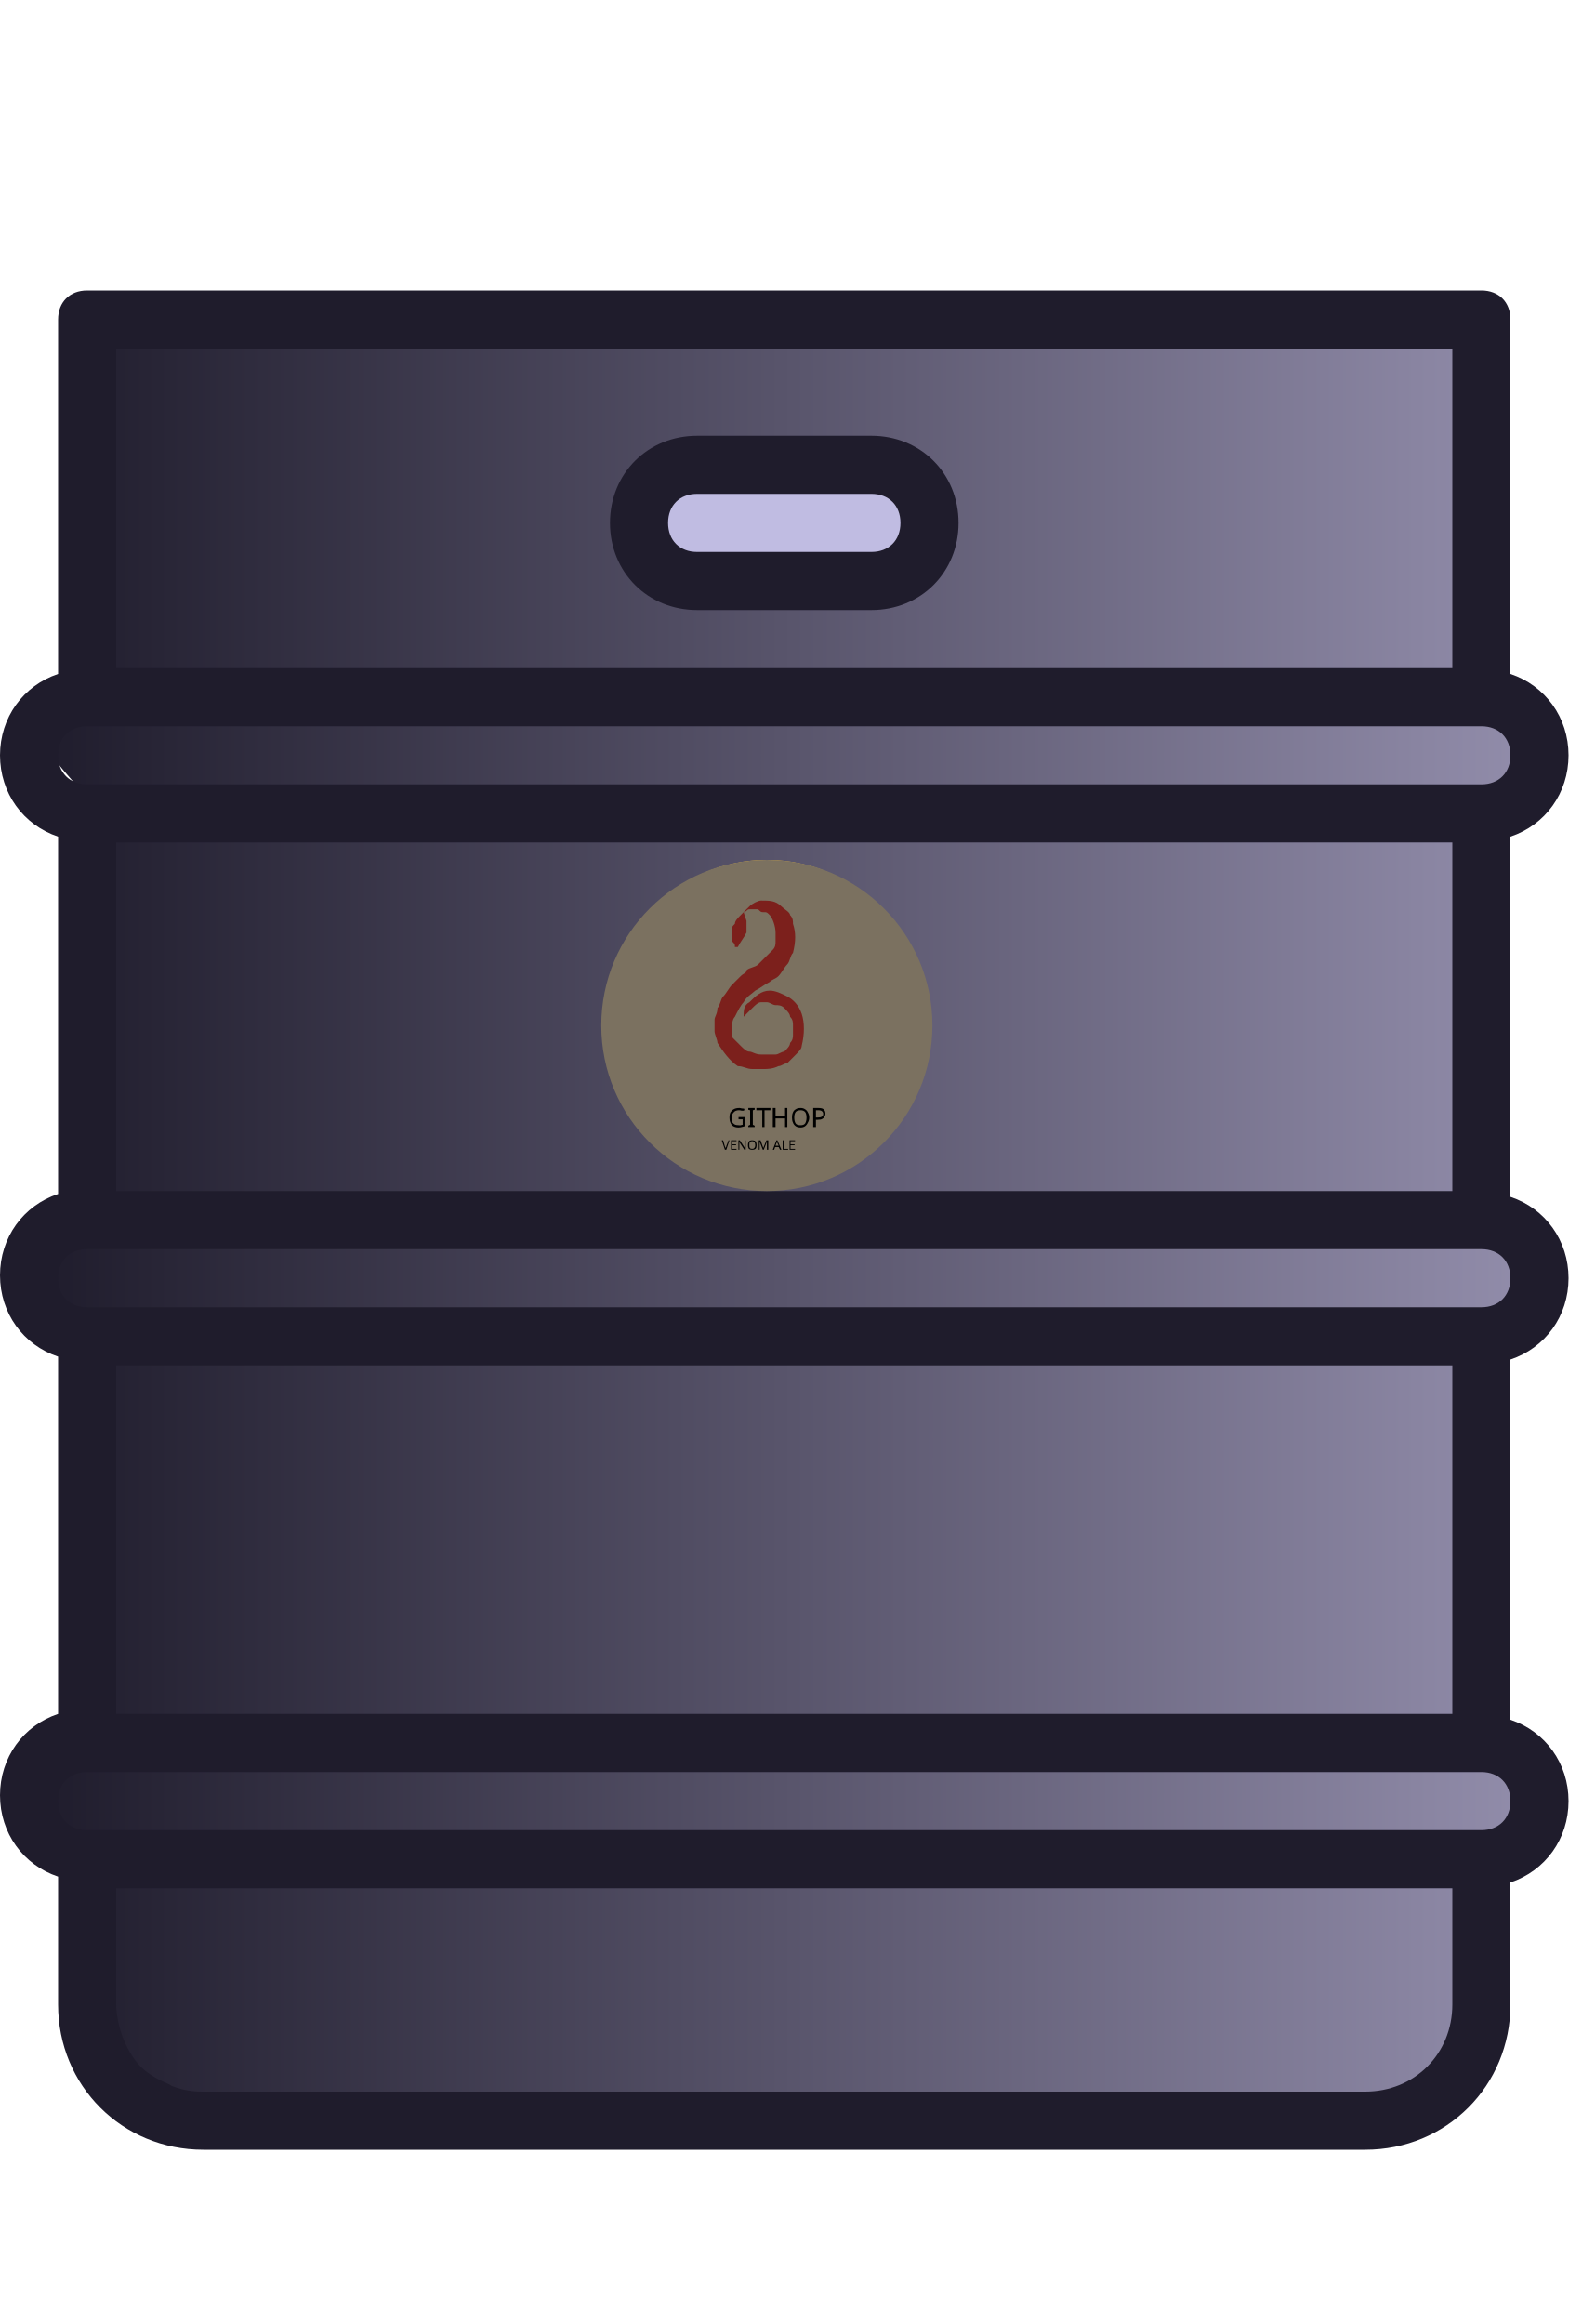
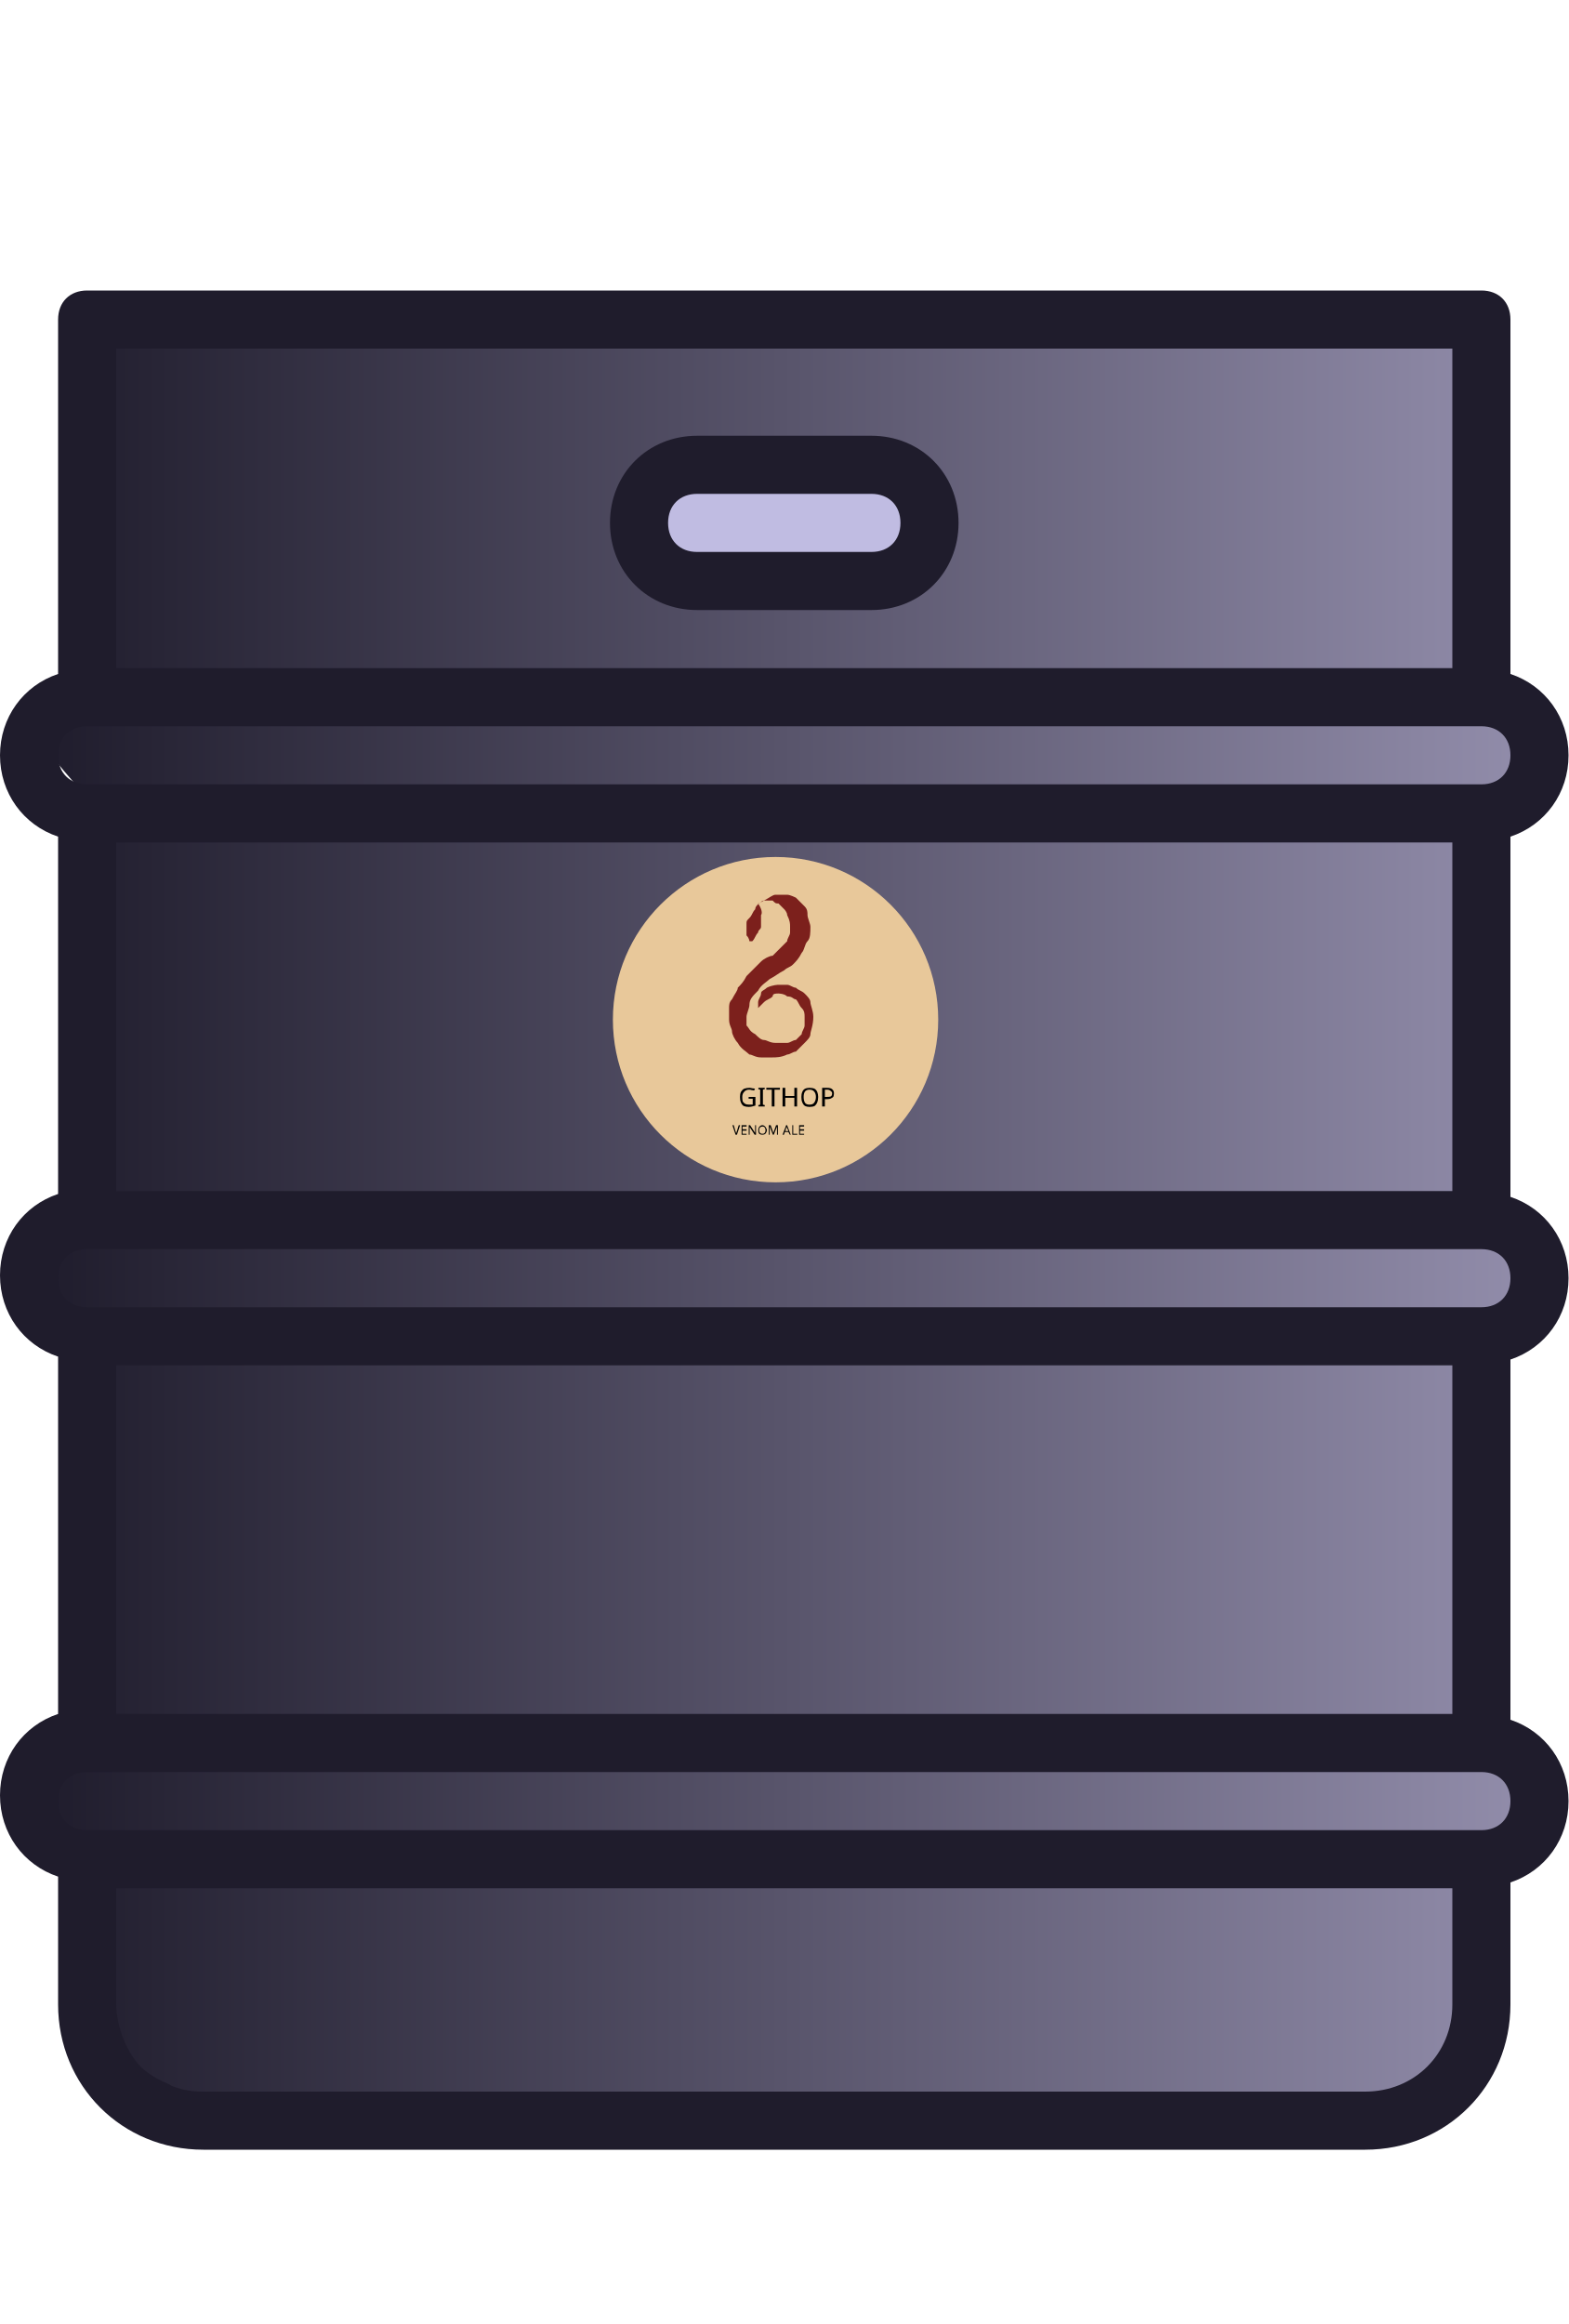
<svg xmlns="http://www.w3.org/2000/svg" version="1.1" id="Layer_1" x="0px" y="0px" viewBox="0 0 54 80" style="enable-background:new 0 0 54 80;" xml:space="preserve">
  <style type="text/css">
	.st0{fill:url(#SVGID_1_);}
	.st1{fill:#C0BCE2;}
	.st2{fill:#1F1C2C;}
- 	.st3{fill:#FBC333;}
- 	.st4{font-family:'Montserrat-Regular';}
- 	.st5{font-size:0.506px;}
- 	.st6{font-family:'ArialMT';}
- 	.st7{font-size:1.157px;}
- 	.st8{fill:#351D02;}
- 	.st9{fill:#7B7160;}
- 	.st10{font-size:0.455px;}
- 	.st11{font-size:0.911px;}
+ 	.st3{display:none;}
+ 	.st4{display:inline;fill:#FBC333;}
+ 	.st5{display:inline;}
+ 	.st6{font-family:'Montserrat-Regular';}
+ 	.st7{font-size:0.506px;}
+ 	.st8{font-family:'ArialMT';}
+ 	.st9{font-size:1.157px;}
+ 	.st10{display:inline;fill:#351D02;}
+ 	.st11{fill:#E8C89A;}
	.st12{fill:#7C201C;}
+ 	.st13{font-size:0.447px;}
+ 	.st14{font-size:0.894px;}
</style>
  <g>
    <g>
-       <linearGradient id="SVGID_1_" gradientUnits="userSpaceOnUse" x1="1.373" y1="41.962" x2="52.831" y2="41.962">
+       <linearGradient id="SVGID_1_" gradientUnits="userSpaceOnUse" x1="1.373" y1="40.044" x2="52.831" y2="40.044" gradientTransform="matrix(1 0 0 -1 0 82)">
        <stop offset="0" style="stop-color:#1F1C2C" />
        <stop offset="1" style="stop-color:#928DAB" />
      </linearGradient>
-       <path class="st0" d="M50.8,69.4c-0.3,0.6-0.8,1.5-1.7,2.2c-1.9,1.4-4.2,1.1-5.4,1c-3.6-0.4-7.3,0.2-10.9,0.1    c-8-0.4-22,0.3-25.9-0.3c-0.6-0.1-1.3-0.3-2.1-0.7c-1-0.6-1.7-1.5-2.1-2.1c0.9-3.2,0.4-4.8-0.2-5.7c-0.4-0.5-1.1-1.1-1-1.9    c0.1-0.8,0.8-1.1,1.2-1.6c1.2-1.4,0.2-3.1,0.2-6.5c0-3.6,1.3-7.1,0.2-8c0,0-0.4-0.3-0.7-0.6c-0.6-0.6-1-0.9-0.9-1.4    c0-0.4,0.3-0.6,0.8-1c0.5-0.4,0.7-0.5,1-0.7c0.7-0.7,0.3-2.3,0.2-2.7c0,0-0.4-1.3,0.1-11.6c-1-0.9-1-0.9-1-0.9    c-0.6-0.7-0.9-1-0.9-1.4c0.1-0.5,0.6-0.8,1-0.9c0.4-0.2,0.9-0.4,0.9-0.4c0,0,0.1-8.9,0.2-13c15.8,0,31.5-0.1,47.3-0.1    c0.3,8.4,0.2,11.8,0,12.6c0,0.1-0.3,0.8,0,1.1c0.2,0.2,0.6,0,1,0.1c0.5,0.2,0.8,0.8,0.8,0.9c0.2,0.6,0.2,1.5-0.2,1.8    c-0.5,0.4-1.6,0.1-1.6,0.1c0,0,0.2,3.7,0.3,7.7c0.1,4-0.1,4.2,0.2,5.1c0.6,1.4,1.4,2.2,1.2,3.6c-0.1,0.9-0.6,1.3-1,2.1    c-0.7,1.3-0.5,2-0.5,6.6c0,5.1-0.4,5.7,0.4,6.9c0.5,0.7,1.1,1.3,1.1,2.3c-0.1,0.9-0.7,1.4-1.2,2C50.7,64.9,50.1,66.5,50.8,69.4z" />
+       <path class="st0" d="M50.8,69.4c-0.3,0.6-0.8,1.5-1.7,2.2c-1.9,1.4-4.2,1.1-5.4,1c-3.6-0.4-7.3,0.2-10.9,0.1    c-8-0.4-22,0.3-25.9-0.3c-0.6-0.1-1.3-0.3-2.1-0.7c-1-0.6-1.7-1.5-2.1-2.1c0.9-3.2,0.4-4.8-0.2-5.7c-0.4-0.5-1.1-1.1-1-1.9    c0.1-0.8,0.8-1.1,1.2-1.6c1.2-1.4,0.2-3.1,0.2-6.5c0-3.6,1.3-7.1,0.2-8c0,0-0.4-0.3-0.7-0.6c-0.6-0.6-1-0.9-0.9-1.4    c0-0.4,0.3-0.6,0.8-1s0.7-0.5,1-0.7c0.7-0.7,0.3-2.3,0.2-2.7c0,0-0.4-1.3,0.1-11.6c-1-0.9-1-0.9-1-0.9c-0.6-0.7-0.9-1-0.9-1.4    c0.1-0.5,0.6-0.8,1-0.9c0.4-0.2,0.9-0.4,0.9-0.4s0.1-8.9,0.2-13c15.8,0,31.5-0.1,47.3-0.1c0.3,8.4,0.2,11.8,0,12.6    c0,0.1-0.3,0.8,0,1.1c0.2,0.2,0.6,0,1,0.1c0.5,0.2,0.8,0.8,0.8,0.9c0.2,0.6,0.2,1.5-0.2,1.8c-0.5,0.4-1.6,0.1-1.6,0.1    s0.2,3.7,0.3,7.7s-0.1,4.2,0.2,5.1c0.6,1.4,1.4,2.2,1.2,3.6c-0.1,0.9-0.6,1.3-1,2.1c-0.7,1.3-0.5,2-0.5,6.6c0,5.1-0.4,5.7,0.4,6.9    c0.5,0.7,1.1,1.3,1.1,2.3c-0.1,0.9-0.7,1.4-1.2,2C50.7,64.9,50.1,66.5,50.8,69.4z" />
      <ellipse class="st1" cx="27.1" cy="18.1" rx="4.8" ry="1.9" />
      <path class="st2" d="M24,21h6c1.7,0,3-1.3,3-3s-1.3-3-3-3h-6c-1.7,0-3,1.3-3,3S22.3,21,24,21z M24,17h6c0.6,0,1,0.4,1,1    s-0.4,1-1,1h-6c-0.6,0-1-0.4-1-1S23.4,17,24,17z" />
-       <path class="st2" d="M54,44c0-1.3-0.8-2.4-2-2.8V28.8c1.2-0.4,2-1.5,2-2.8s-0.8-2.4-2-2.8V11c0-0.6-0.4-1-1-1H3c-0.6,0-1,0.4-1,1    v12.2c-1.2,0.4-2,1.5-2,2.8s0.8,2.4,2,2.8v12.3c-1.2,0.4-2,1.5-2,2.8s0.8,2.4,2,2.8v12.3c-1.2,0.4-2,1.5-2,2.8s0.8,2.4,2,2.8V69    c0,2.8,2.2,5,5,5h40c2.8,0,5-2.2,5-5v-4.2c1.2-0.4,2-1.5,2-2.8s-0.8-2.4-2-2.8V46.8C53.2,46.4,54,45.3,54,44z M50,12v11H4V12H50z     M3,25h48c0.6,0,1,0.4,1,1s-0.4,1-1,1H3c-0.6,0-1-0.4-1-1S2.4,25,3,25z M50,41H4V29h46V41z M47,72H7c-0.2,0-0.6,0-1.1-0.2    c-0.1-0.1-0.6-0.2-1.1-0.7C4.1,70.3,4,69.3,4,69v-4h46v4C50,70.7,48.7,72,47,72z M51,63H3c-0.6,0-1-0.4-1-1s0.4-1,1-1h48    c0.6,0,1,0.4,1,1S51.6,63,51,63z M4,47h46v12H4V47z M51,45H3c-0.6,0-1-0.4-1-1s0.4-1,1-1h48c0.6,0,1,0.4,1,1S51.6,45,51,45z" />
+       <path class="st2" d="M54,44c0-1.3-0.8-2.4-2-2.8V28.8c1.2-0.4,2-1.5,2-2.8s-0.8-2.4-2-2.8V11c0-0.6-0.4-1-1-1H3c-0.6,0-1,0.4-1,1    v12.2c-1.2,0.4-2,1.5-2,2.8s0.8,2.4,2,2.8v12.3c-1.2,0.4-2,1.5-2,2.8s0.8,2.4,2,2.8V59c-1.2,0.4-2,1.5-2,2.8s0.8,2.4,2,2.8V69    c0,2.8,2.2,5,5,5h40c2.8,0,5-2.2,5-5v-4.2c1.2-0.4,2-1.5,2-2.8s-0.8-2.4-2-2.8V46.8C53.2,46.4,54,45.3,54,44z M50,12v11H4V12H50z     M3,25h48c0.6,0,1,0.4,1,1s-0.4,1-1,1H3c-0.6,0-1-0.4-1-1S2.4,25,3,25z M50,41H4V29h46V41z M47,72H7c-0.2,0-0.6,0-1.1-0.2    c-0.1-0.1-0.6-0.2-1.1-0.7C4.1,70.3,4,69.3,4,69v-4h46v4C50,70.7,48.7,72,47,72z M51,63H3c-0.6,0-1-0.4-1-1s0.4-1,1-1h48    c0.6,0,1,0.4,1,1S51.6,63,51,63z M4,47h46v12H4V47z M51,45H3c-0.6,0-1-0.4-1-1s0.4-1,1-1h48c0.6,0,1,0.4,1,1S51.6,45,51,45z" />
    </g>
  </g>
-   <g id="labelBeer0">
-     <circle id="brand-2" class="st3" cx="26.4" cy="35" r="5.4" />
-     <text transform="matrix(1 0 0 1 24.9199 39.108)" class="st4 st5">h</text>
-     <text transform="matrix(1 0 0 1 25.2475 39.108)" class="st4 st5">e</text>
-     <text transform="matrix(1 0 0 1 25.5576 39.108)" class="st4 st5">feweiser</text>
-     <text transform="matrix(1 0 0 1 24.5102 38.3619)" class="st6 st7">EL HEFE</text>
-     <path class="st8" d="M28.9,37.1c-0.1-0.2-0.2-0.5-0.3-0.7c-0.1-0.1-0.1-0.2-0.2-0.3c-0.1-0.1-0.1-0.1-0.2-0.1   c-0.1-0.1-0.2-0.1-0.3-0.2c0-0.2,0-0.3,0-0.5c0-0.1,0-0.1,0-0.2c-0.1,0-0.2,0-0.3,0c-0.1,0-0.2,0.1-0.3,0.1c0-0.1,0-0.3,0-0.4   c0-0.1,0.1-0.2,0.1-0.3c0.1-0.2,0.2-0.3,0.2-0.5c0.1-0.2,0.2-0.4,0.3-0.7l0.5-0.3l0.2-0.1c0.1-0.1,0.4-0.3,0.5-0.7   c0-0.1,0-0.1,0-0.2c0,0-0.1,0.1-0.2,0.1c-0.1,0-0.1,0.1-0.2,0.1c-0.2,0.1-0.3,0.1-0.5,0.1c0,0,0,0,0,0c0,0,0,0,0,0   c0-0.1-0.1-0.2-0.1-0.3c-0.1-0.3-0.2-0.5-0.3-0.8c0-0.1-0.1-0.2-0.1-0.3c0-0.1-0.1-0.1-0.1-0.2c-0.4-0.3-1-0.3-1.3,0.1   c-0.1,0.1-0.2,0.2-0.2,0.3c-0.1,0.1-0.2,0.3-0.2,0.5c-0.1-0.1-0.2-0.1-0.3-0.2c-0.1,0-0.2,0-0.3,0c-0.4,0.1-0.6,0.4-0.7,0.7   c0,0.3,0.2,0.7,0.4,0.9l0.7,0.6c0,0.3,0,0.5,0,0.8c0,0.1-0.1,0.2-0.1,0.4c-0.1,0.1-0.3,0.3-0.4,0.5c0,0,0,0,0,0c0,0,0,0,0,0   c-0.2,0-0.5,0.1-0.7,0.2c-0.2,0.1-0.5,0.2-0.7,0.3c-0.1,0.1-0.2,0.2-0.2,0.3c-0.1,0.2-0.1,0.3-0.2,0.5c0,0-0.1,0.6-0.1,0.6   L28.9,37.1z" />
+   <g id="labelBeer0" class="st3">
+     <circle id="brand-2" class="st4" cx="26.4" cy="35" r="5.4" />
+     <text transform="matrix(1 0 0 1 24.9199 39.108)" class="st5 st6 st7">h</text>
+     <text transform="matrix(1 0 0 1 25.2475 39.108)" class="st5 st6 st7">e</text>
+     <text transform="matrix(1 0 0 1 25.5576 39.108)" class="st5 st6 st7">feweiser</text>
+     <text transform="matrix(1 0 0 1 24.5102 38.3619)" class="st5 st8 st9">EL HEFE</text>
+     <path class="st10" d="M28.9,37.1c-0.1-0.2-0.2-0.5-0.3-0.7c-0.1-0.1-0.1-0.2-0.2-0.3S28.3,36,28.2,36c-0.1-0.1-0.2-0.1-0.3-0.2   c0-0.2,0-0.3,0-0.5c0-0.1,0-0.1,0-0.2c-0.1,0-0.2,0-0.3,0c-0.1,0-0.2,0.1-0.3,0.1c0-0.1,0-0.3,0-0.4c0-0.1,0.1-0.2,0.1-0.3   c0.1-0.2,0.2-0.3,0.2-0.5c0.1-0.2,0.2-0.4,0.3-0.7l0.5-0.3l0.2-0.1c0.1-0.1,0.4-0.3,0.5-0.7c0-0.1,0-0.1,0-0.2c0,0-0.1,0.1-0.2,0.1   s-0.1,0.1-0.2,0.1c-0.2,0.1-0.3,0.1-0.5,0.1l0,0l0,0c0-0.1-0.1-0.2-0.1-0.3c-0.1-0.3-0.2-0.5-0.3-0.8c0-0.1-0.1-0.2-0.1-0.3   c0-0.1-0.1-0.1-0.1-0.2c-0.4-0.3-1-0.3-1.3,0.1c-0.1,0.1-0.2,0.2-0.2,0.3c-0.1,0.1-0.2,0.3-0.2,0.5c-0.1-0.1-0.2-0.1-0.3-0.2   c-0.1,0-0.2,0-0.3,0c-0.4,0.1-0.6,0.4-0.7,0.7c0,0.3,0.2,0.7,0.4,0.9l0.7,0.6c0,0.3,0,0.5,0,0.8c0,0.1-0.1,0.2-0.1,0.4   c-0.1,0.1-0.3,0.3-0.4,0.5l0,0l0,0c-0.2,0-0.5,0.1-0.7,0.2c-0.2,0.1-0.5,0.2-0.7,0.3c-0.1,0.1-0.2,0.2-0.2,0.3   c-0.1,0.2-0.1,0.3-0.2,0.5l-0.1,0.6L28.9,37.1z" />
  </g>
  <g id="labelBeer2">
-     <circle id="brand-3" class="st9" cx="26.4" cy="35.3" r="5.7" />
-     <text transform="matrix(1 0 0 1 24.8476 39.5806)" class="st4 st10">VENOM ALE</text>
-     <text transform="matrix(1 0 0 1 25.0507 38.7964)" class="st6 st11">GITHOP</text>
-     <path class="st12" d="M25.7,31.7c0,0.1,0,0.1,0,0.2c0,0.1,0,0.2,0,0.2c-0.1,0.2-0.2,0.3-0.3,0.5c0,0-0.1,0-0.1,0c0,0,0,0,0,0   c0-0.1,0-0.1-0.1-0.2c0-0.1,0-0.1,0-0.2V32c0-0.1,0-0.1,0.1-0.2c0-0.1,0.1-0.2,0.2-0.3c0.1-0.1,0.2-0.2,0.3-0.3   c0.1-0.1,0.3-0.2,0.4-0.2c0.3,0,0.5,0,0.7,0.2c0.1,0.1,0.3,0.2,0.3,0.3c0.1,0.1,0.1,0.2,0.1,0.3c0.1,0.3,0.1,0.6,0,1   c-0.1,0.1-0.1,0.3-0.2,0.4c-0.1,0.1-0.2,0.3-0.3,0.4c-0.1,0.1-0.2,0.1-0.3,0.2c-0.2,0.1-0.3,0.2-0.5,0.3c-0.1,0.1-0.3,0.2-0.4,0.4   c-0.1,0.1-0.2,0.3-0.3,0.5c-0.1,0.1-0.1,0.3-0.1,0.4c0,0.1,0,0.2,0,0.3c0.1,0.1,0.2,0.2,0.3,0.3c0.1,0.1,0.2,0.2,0.3,0.2   c0.1,0,0.2,0.1,0.4,0.1c0.2,0,0.3,0,0.5,0c0.1,0,0.2-0.1,0.3-0.1c0.1-0.1,0.2-0.2,0.2-0.3c0.1-0.1,0.1-0.2,0.1-0.3   c0-0.1,0-0.2,0-0.3c0-0.1,0-0.2-0.1-0.3c0-0.1-0.1-0.2-0.2-0.3c-0.1-0.1-0.2-0.1-0.3-0.1c-0.1,0-0.2-0.1-0.3-0.1   c-0.1,0-0.2,0-0.2,0c-0.1,0-0.2,0.1-0.3,0.2L25.6,35c0-0.2,0-0.4,0.2-0.5c0.2-0.2,0.4-0.4,0.7-0.4c0.2,0,0.4,0.1,0.6,0.2   c0.2,0.1,0.4,0.3,0.5,0.6c0.1,0.3,0.1,0.7,0,1.1c0,0.1-0.1,0.2-0.2,0.3c-0.1,0.1-0.2,0.2-0.3,0.3c-0.1,0-0.2,0.1-0.3,0.1   c-0.2,0.1-0.4,0.1-0.5,0.1c-0.1,0-0.3,0-0.4,0c-0.2,0-0.3-0.1-0.5-0.1c-0.3-0.2-0.5-0.5-0.7-0.8c0-0.1-0.1-0.3-0.1-0.4   c0-0.1,0-0.3,0-0.4c0-0.1,0.1-0.2,0.1-0.4c0.1-0.1,0.1-0.3,0.2-0.4c0.1-0.1,0.2-0.3,0.3-0.4c0.1-0.1,0.2-0.2,0.3-0.3   c0.1-0.1,0.2-0.1,0.2-0.2c0.1-0.1,0.3-0.1,0.4-0.2l0.5-0.5c0.1-0.1,0.1-0.2,0.1-0.3c0-0.1,0-0.2,0-0.3c0-0.2-0.1-0.5-0.2-0.6   c-0.1-0.1-0.1-0.1-0.2-0.1c-0.1,0-0.1,0-0.2-0.1c-0.1,0-0.2,0-0.3,0c-0.1,0-0.1,0.1-0.2,0.1L25.7,31.7z" />
+     <circle id="brand-3" class="st11" cx="26.7" cy="35.1" r="5.6" />
+     <path class="st12" d="M26.2,31.5c0,0,0,0.1,0,0.2c0,0.1,0,0.2,0,0.2c0,0.1-0.1,0.1-0.1,0.2c-0.1,0.1-0.1,0.2-0.2,0.3   c0,0-0.1,0-0.1,0c0,0,0,0,0,0c0,0,0-0.1-0.1-0.2c0-0.1,0-0.2,0-0.2c0-0.1,0-0.1,0-0.2c0-0.1,0-0.1,0.1-0.2c0.1-0.1,0.1-0.2,0.2-0.3   c0-0.1,0.1-0.2,0.3-0.3c0.2-0.1,0.3-0.2,0.4-0.2c0.1,0,0.2,0,0.4,0c0.1,0,0.3,0.1,0.3,0.1c0.1,0.1,0.2,0.2,0.3,0.3   c0.1,0.1,0.1,0.2,0.1,0.3c0,0.1,0.1,0.3,0.1,0.4c0,0.2,0,0.4-0.1,0.5c-0.1,0.1-0.1,0.3-0.2,0.4c-0.1,0.2-0.2,0.3-0.3,0.4   c-0.1,0.1-0.2,0.1-0.3,0.2c-0.2,0.1-0.3,0.2-0.5,0.3c-0.1,0.1-0.3,0.2-0.4,0.4c-0.2,0.2-0.3,0.3-0.3,0.5c0,0.1-0.1,0.3-0.1,0.4   c0,0.1,0,0.2,0,0.3c0.1,0.1,0.1,0.2,0.3,0.3c0.1,0.1,0.2,0.2,0.3,0.2c0.1,0,0.2,0.1,0.4,0.1c0.2,0,0.3,0,0.4,0   c0.1,0,0.2-0.1,0.3-0.1c0.1-0.1,0.2-0.2,0.2-0.2c0-0.1,0.1-0.2,0.1-0.3c0-0.1,0-0.2,0-0.3c0-0.1,0-0.2-0.1-0.3   c-0.1-0.1-0.1-0.2-0.2-0.3c-0.1,0-0.1-0.1-0.3-0.1c-0.1-0.1-0.3-0.1-0.3-0.1c-0.1,0-0.2,0-0.2,0.1c-0.1,0.1-0.2,0.1-0.3,0.2   c-0.1,0.1-0.1,0.1-0.2,0.2c0-0.1,0-0.1,0-0.2c0-0.1,0.1-0.2,0.1-0.3c0-0.1,0.1-0.1,0.2-0.2c0.2-0.1,0.4-0.1,0.4-0.1   c0.1,0,0.2,0,0.3,0c0.1,0,0.2,0.1,0.3,0.1c0.1,0.1,0.2,0.1,0.3,0.2c0.1,0.1,0.2,0.2,0.2,0.3c0,0.1,0.1,0.3,0.1,0.5   c0,0.3-0.1,0.5-0.1,0.6c0,0.1-0.1,0.2-0.2,0.3c-0.1,0.1-0.2,0.2-0.3,0.3c-0.1,0-0.2,0.1-0.3,0.1c-0.2,0.1-0.4,0.1-0.5,0.1   c-0.1,0-0.2,0-0.4,0c-0.2,0-0.3-0.1-0.4-0.1c-0.1-0.1-0.3-0.2-0.4-0.4c-0.1-0.1-0.2-0.3-0.2-0.4c0-0.1-0.1-0.2-0.1-0.4   c0-0.2,0-0.3,0-0.4c0-0.1,0-0.2,0.1-0.3c0.1-0.2,0.2-0.3,0.2-0.4c0.1-0.1,0.2-0.2,0.3-0.4c0.1-0.1,0.2-0.2,0.3-0.3   c0.1-0.1,0.1-0.1,0.2-0.2c0.1-0.1,0.3-0.2,0.4-0.2c0.2-0.2,0.3-0.3,0.5-0.5c0-0.1,0.1-0.2,0.1-0.3c0-0.1,0-0.2,0-0.2   c0-0.1,0-0.2-0.1-0.4c0-0.1-0.1-0.2-0.1-0.2c0,0-0.1-0.1-0.2-0.2c-0.1,0-0.1,0-0.2-0.1c-0.1,0-0.2,0-0.3,0c-0.1,0-0.1,0.1-0.2,0.1   C26.3,31.4,26.2,31.5,26.2,31.5z" />
+     <text transform="matrix(1 0 0 1 25.2143 39.0605)" class="st6 st13">VENOM ALE</text>
+     <text transform="matrix(1 0 0 1 25.4135 38.0878)" class="st8 st14">GITHOP</text>
  </g>
</svg>
